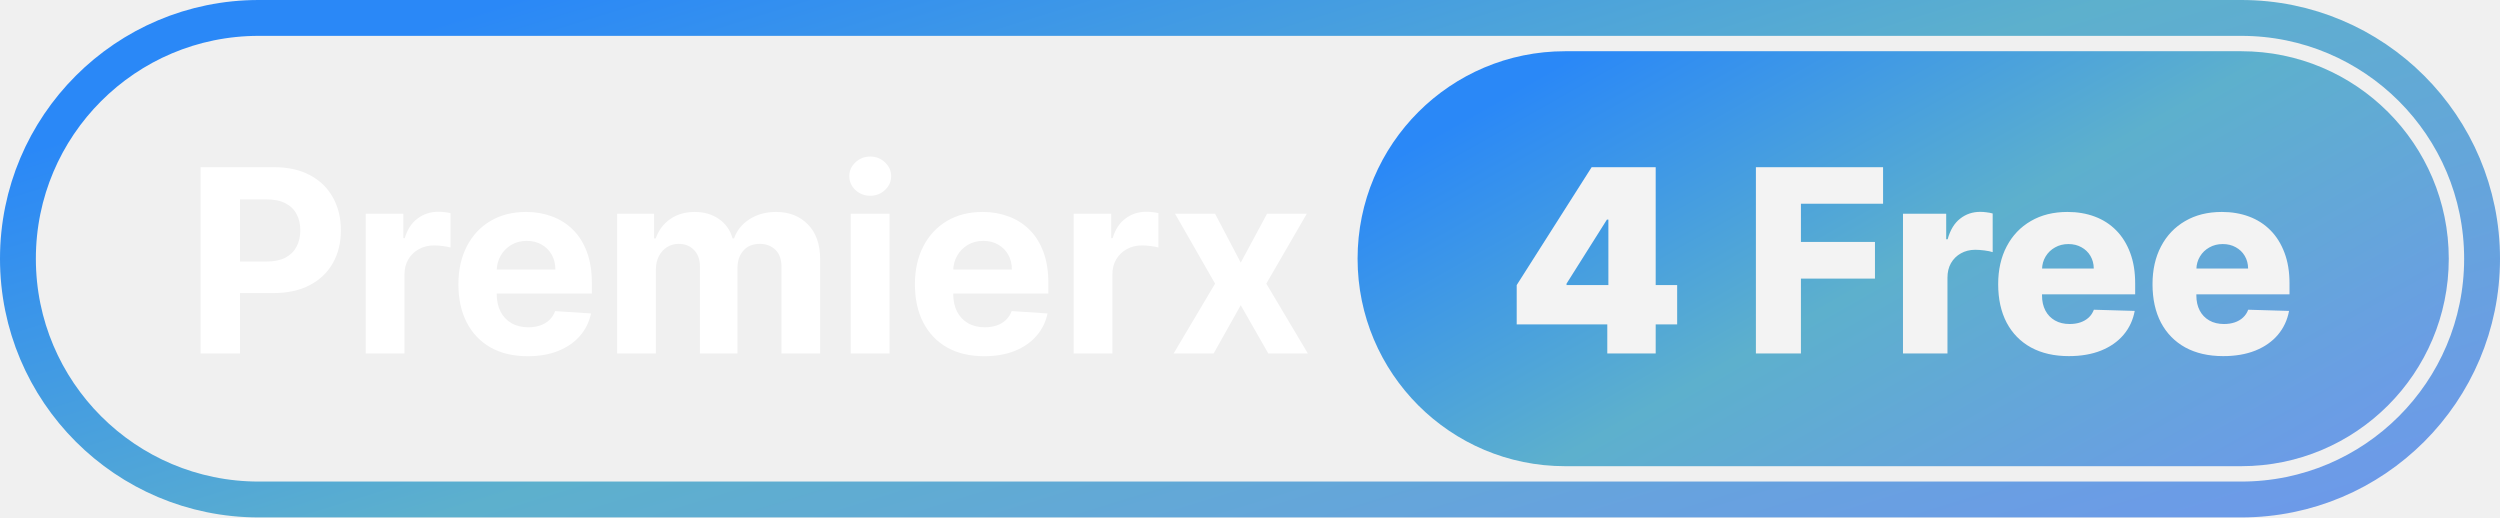
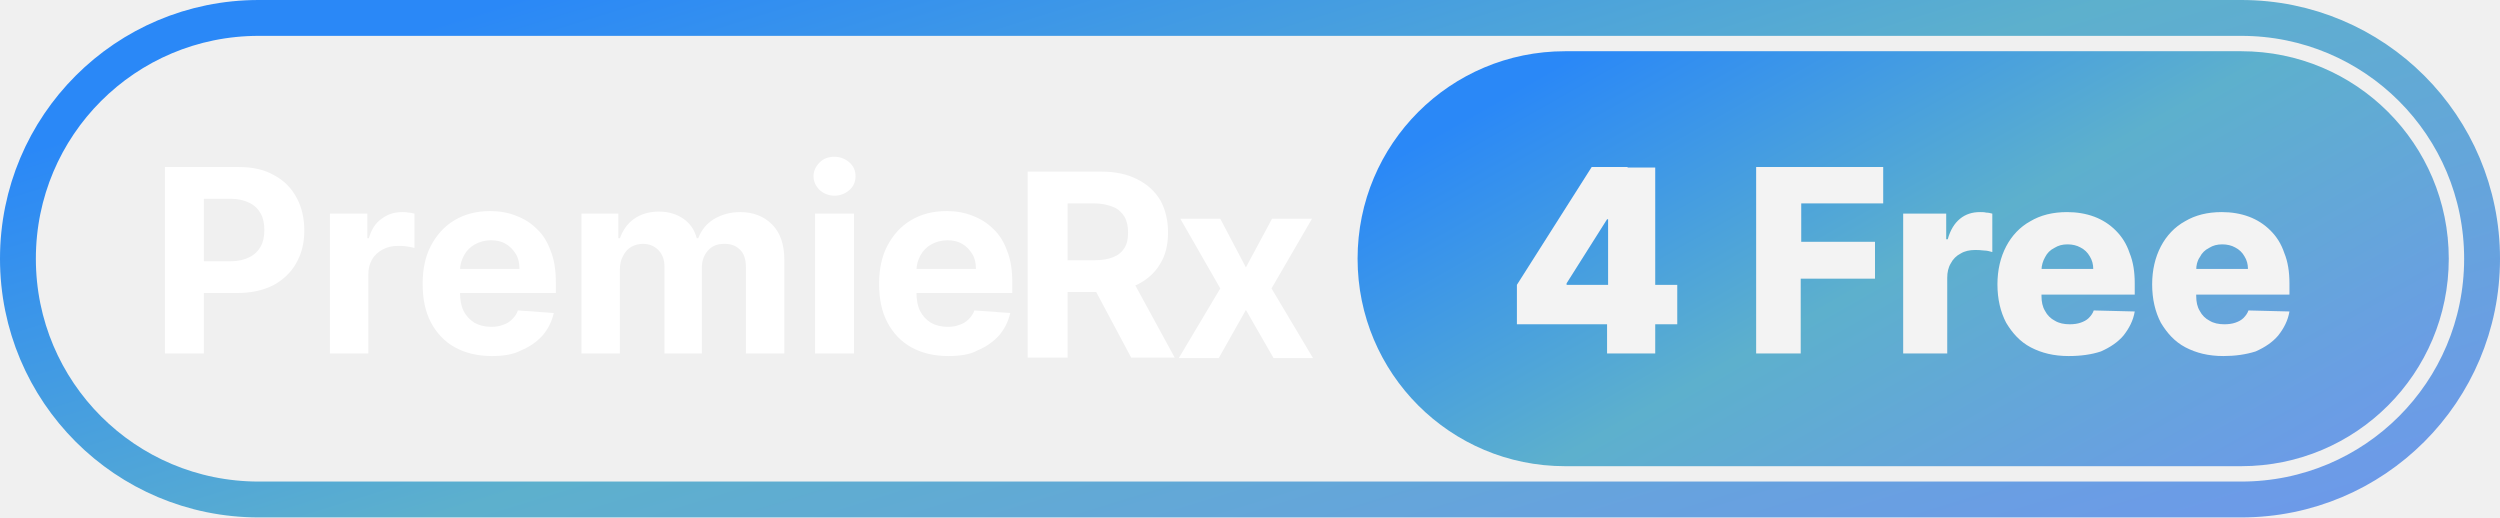
- <svg xmlns="http://www.w3.org/2000/svg" width="488" height="101" viewBox="0 0 488 101" fill="none">
-   <path d="M39.16 69V32.636H53.507C56.265 32.636 58.615 33.163 60.556 34.217C62.497 35.258 63.977 36.708 64.995 38.567C66.025 40.413 66.54 42.544 66.54 44.959C66.54 47.374 66.019 49.504 64.977 51.351C63.936 53.197 62.426 54.636 60.45 55.666C58.485 56.695 56.105 57.21 53.312 57.21H44.168V51.049H52.069C53.548 51.049 54.768 50.794 55.727 50.285C56.697 49.765 57.419 49.048 57.893 48.137C58.378 47.214 58.621 46.154 58.621 44.959C58.621 43.751 58.378 42.698 57.893 41.798C57.419 40.887 56.697 40.182 55.727 39.685C54.756 39.176 53.525 38.922 52.033 38.922H46.849V69H39.16ZM71.391 69V41.727H78.725V46.486H79.009C79.506 44.793 80.34 43.515 81.512 42.651C82.684 41.775 84.034 41.337 85.561 41.337C85.939 41.337 86.348 41.36 86.786 41.408C87.224 41.455 87.608 41.52 87.94 41.603V48.315C87.585 48.208 87.094 48.113 86.466 48.031C85.839 47.948 85.265 47.906 84.744 47.906C83.631 47.906 82.637 48.149 81.761 48.634C80.897 49.108 80.21 49.771 79.701 50.623C79.204 51.475 78.955 52.458 78.955 53.57V69H71.391ZM103.01 69.533C100.205 69.533 97.79 68.965 95.766 67.828C93.753 66.68 92.203 65.058 91.114 62.963C90.025 60.856 89.48 58.364 89.48 55.488C89.48 52.682 90.025 50.22 91.114 48.102C92.203 45.983 93.736 44.331 95.712 43.148C97.701 41.964 100.033 41.372 102.708 41.372C104.507 41.372 106.182 41.662 107.733 42.242C109.295 42.81 110.657 43.669 111.817 44.817C112.989 45.965 113.9 47.409 114.551 49.149C115.202 50.877 115.528 52.901 115.528 55.222V57.299H92.499V52.611H108.408C108.408 51.523 108.171 50.558 107.697 49.717C107.224 48.877 106.567 48.22 105.727 47.746C104.898 47.261 103.933 47.019 102.832 47.019C101.684 47.019 100.666 47.285 99.778 47.818C98.903 48.338 98.216 49.043 97.719 49.93C97.222 50.806 96.967 51.783 96.955 52.86V57.317C96.955 58.666 97.204 59.832 97.701 60.815C98.21 61.797 98.926 62.555 99.849 63.087C100.773 63.62 101.868 63.886 103.134 63.886C103.975 63.886 104.744 63.768 105.442 63.531C106.141 63.294 106.739 62.939 107.236 62.466C107.733 61.992 108.112 61.412 108.372 60.726L115.368 61.188C115.013 62.868 114.285 64.336 113.184 65.591C112.095 66.834 110.686 67.805 108.958 68.503C107.242 69.189 105.259 69.533 103.01 69.533ZM120.464 69V41.727H127.673V46.539H127.992C128.56 44.941 129.507 43.68 130.833 42.757C132.159 41.834 133.745 41.372 135.592 41.372C137.462 41.372 139.054 41.84 140.368 42.775C141.682 43.698 142.558 44.953 142.996 46.539H143.28C143.836 44.977 144.842 43.728 146.298 42.793C147.766 41.846 149.5 41.372 151.501 41.372C154.046 41.372 156.111 42.183 157.697 43.805C159.295 45.414 160.094 47.699 160.094 50.658V69H152.548V52.15C152.548 50.635 152.146 49.498 151.341 48.741C150.536 47.983 149.53 47.604 148.322 47.604C146.949 47.604 145.878 48.042 145.109 48.918C144.339 49.782 143.955 50.925 143.955 52.345V69H136.621V51.99C136.621 50.653 136.237 49.587 135.467 48.794C134.71 48.001 133.71 47.604 132.467 47.604C131.626 47.604 130.869 47.818 130.194 48.244C129.531 48.658 129.004 49.244 128.614 50.001C128.223 50.747 128.028 51.623 128.028 52.629V69H120.464ZM166.069 69V41.727H173.633V69H166.069ZM169.869 38.212C168.744 38.212 167.78 37.839 166.975 37.093C166.182 36.336 165.785 35.43 165.785 34.376C165.785 33.335 166.182 32.441 166.975 31.695C167.78 30.938 168.744 30.559 169.869 30.559C170.993 30.559 171.952 30.938 172.745 31.695C173.55 32.441 173.953 33.335 173.953 34.376C173.953 35.43 173.55 36.336 172.745 37.093C171.952 37.839 170.993 38.212 169.869 38.212ZM192.121 69.533C189.316 69.533 186.901 68.965 184.877 67.828C182.865 66.68 181.314 65.058 180.225 62.963C179.136 60.856 178.591 58.364 178.591 55.488C178.591 52.682 179.136 50.22 180.225 48.102C181.314 45.983 182.847 44.331 184.824 43.148C186.812 41.964 189.144 41.372 191.819 41.372C193.619 41.372 195.294 41.662 196.844 42.242C198.407 42.81 199.768 43.669 200.928 44.817C202.1 45.965 203.011 47.409 203.662 49.149C204.314 50.877 204.639 52.901 204.639 55.222V57.299H181.61V52.611H197.519C197.519 51.523 197.282 50.558 196.809 49.717C196.335 48.877 195.678 48.22 194.838 47.746C194.009 47.261 193.045 47.019 191.944 47.019C190.796 47.019 189.778 47.285 188.89 47.818C188.014 48.338 187.327 49.043 186.83 49.93C186.333 50.806 186.078 51.783 186.067 52.86V57.317C186.067 58.666 186.315 59.832 186.812 60.815C187.321 61.797 188.037 62.555 188.961 63.087C189.884 63.62 190.979 63.886 192.246 63.886C193.086 63.886 193.855 63.768 194.554 63.531C195.252 63.294 195.85 62.939 196.347 62.466C196.844 61.992 197.223 61.412 197.483 60.726L204.479 61.188C204.124 62.868 203.396 64.336 202.295 65.591C201.206 66.834 199.798 67.805 198.069 68.503C196.353 69.189 194.37 69.533 192.121 69.533ZM209.575 69V41.727H216.908V46.486H217.192C217.689 44.793 218.524 43.515 219.696 42.651C220.868 41.775 222.217 41.337 223.744 41.337C224.123 41.337 224.531 41.36 224.969 41.408C225.407 41.455 225.792 41.52 226.123 41.603V48.315C225.768 48.208 225.277 48.113 224.65 48.031C224.022 47.948 223.448 47.906 222.927 47.906C221.815 47.906 220.82 48.149 219.944 48.634C219.08 49.108 218.394 49.771 217.885 50.623C217.388 51.475 217.139 52.458 217.139 53.57V69H209.575ZM237.185 41.727L242.192 51.262L247.324 41.727H255.083L247.182 55.364L255.296 69H247.572L242.192 59.572L236.901 69H229.089L237.185 55.364L229.373 41.727H237.185Z" fill="white" />
-   <rect x="265" y="10" width="213" height="81" rx="40.5" fill="url(#paint0_linear_11_351)" />
-   <path d="M296.06 63.318V55.648L310.69 32.636H317.651V42.864H313.673L305.79 55.364V55.648H327.381V63.318H296.06ZM313.744 69V60.974L313.957 57.636V32.636H323.19V69H313.744Z" fill="#F3F3F3" />
-   <path d="M342.752 69V32.636H367.575V39.774H351.541V47.231H365.994V54.387H351.541V69H342.752ZM371.463 69V41.727H379.897V46.699H380.181C380.678 44.9 381.489 43.562 382.614 42.686C383.738 41.798 385.046 41.354 386.538 41.354C386.94 41.354 387.354 41.384 387.781 41.443C388.207 41.49 388.603 41.568 388.97 41.674V49.22C388.556 49.078 388.011 48.966 387.337 48.883C386.674 48.8 386.082 48.758 385.561 48.758C384.531 48.758 383.602 48.989 382.773 49.451C381.957 49.901 381.312 50.534 380.838 51.351C380.376 52.156 380.146 53.103 380.146 54.192V69H371.463ZM403.841 69.515C400.988 69.515 398.526 68.953 396.454 67.828C394.395 66.692 392.808 65.076 391.696 62.981C390.595 60.874 390.044 58.37 390.044 55.47C390.044 52.653 390.601 50.191 391.713 48.084C392.826 45.965 394.395 44.32 396.419 43.148C398.443 41.964 400.828 41.372 403.574 41.372C405.516 41.372 407.291 41.674 408.901 42.278C410.511 42.881 411.902 43.775 413.074 44.959C414.245 46.142 415.157 47.604 415.808 49.344C416.459 51.073 416.784 53.055 416.784 55.293V57.459H393.081V52.416H408.706C408.694 51.493 408.475 50.67 408.049 49.948C407.623 49.226 407.037 48.664 406.291 48.261C405.557 47.847 404.711 47.64 403.752 47.64C402.781 47.64 401.911 47.859 401.142 48.297C400.372 48.723 399.763 49.309 399.313 50.055C398.863 50.789 398.626 51.623 398.603 52.558V57.69C398.603 58.802 398.822 59.779 399.26 60.619C399.698 61.448 400.319 62.093 401.124 62.555C401.929 63.016 402.888 63.247 404 63.247C404.77 63.247 405.468 63.141 406.096 62.928C406.723 62.715 407.261 62.401 407.711 61.986C408.161 61.572 408.498 61.063 408.723 60.459L416.696 60.69C416.364 62.478 415.636 64.034 414.512 65.36C413.399 66.674 411.937 67.698 410.126 68.432C408.315 69.154 406.22 69.515 403.841 69.515ZM433.968 69.515C431.115 69.515 428.653 68.953 426.581 67.828C424.521 66.692 422.935 65.076 421.823 62.981C420.722 60.874 420.171 58.37 420.171 55.47C420.171 52.653 420.728 50.191 421.84 48.084C422.953 45.965 424.521 44.32 426.546 43.148C428.57 41.964 430.955 41.372 433.701 41.372C435.642 41.372 437.418 41.674 439.028 42.278C440.638 42.881 442.029 43.775 443.2 44.959C444.372 46.142 445.284 47.604 445.935 49.344C446.586 51.073 446.911 53.055 446.911 55.293V57.459H423.208V52.416H438.833C438.821 51.493 438.602 50.67 438.176 49.948C437.749 49.226 437.164 48.664 436.418 48.261C435.684 47.847 434.838 47.64 433.879 47.64C432.908 47.64 432.038 47.859 431.269 48.297C430.499 48.723 429.89 49.309 429.44 50.055C428.99 50.789 428.753 51.623 428.73 52.558V57.69C428.73 58.802 428.949 59.779 429.387 60.619C429.825 61.448 430.446 62.093 431.251 62.555C432.056 63.016 433.015 63.247 434.127 63.247C434.897 63.247 435.595 63.141 436.222 62.928C436.85 62.715 437.388 62.401 437.838 61.986C438.288 61.572 438.625 61.063 438.85 60.459L446.823 60.69C446.491 62.478 445.763 64.034 444.639 65.36C443.526 66.674 442.064 67.698 440.253 68.432C438.442 69.154 436.347 69.515 433.968 69.515Z" fill="#F3F3F3" />
-   <rect x="3.5" y="3.5" width="481" height="94" rx="47" stroke="url(#paint1_linear_11_351)" stroke-width="7" />
-   <defs>
-     <linearGradient id="paint0_linear_11_351" x1="290.864" y1="20.045" x2="365.853" y2="152.206" gradientUnits="userSpaceOnUse">
-       <stop stop-color="#2A88F7" />
-       <stop offset="0.443" stop-color="#5DB0CD" />
-       <stop offset="1" stop-color="#6E98EB" />
-     </linearGradient>
-     <linearGradient id="paint1_linear_11_351" x1="59.257" y1="12.525" x2="120.674" y2="211.408" gradientUnits="userSpaceOnUse">
-       <stop stop-color="#2A88F7" />
-       <stop offset="0.443" stop-color="#5DB0CD" />
-       <stop offset="1" stop-color="#6E98EB" />
-     </linearGradient>
-   </defs>
+ <svg xmlns="http://www.w3.org/2000/svg" version="1.1" id="Layer_1" x="0px" y="0px" viewBox="0 0 488 101" style="enable-background:new 0 0 488 101;" xml:space="preserve">
+   <style type="text/css">
+ 	.st0{fill:#FFFFFF;}
+ 	.st1{fill:url(#SVGID_1_);}
+ 	.st2{fill:#F3F3F3;}
+ 	.st3{fill:none;stroke:url(#SVGID_00000183206923569792674940000008686956530556177057_);stroke-width:7;}
+ </style>
+   <path class="st0" d="M32.2,69V32.6h14.3c2.8,0,5.1,0.5,7,1.6c1.9,1,3.4,2.5,4.4,4.4c1,1.8,1.5,4,1.5,6.4s-0.5,4.5-1.6,6.4  c-1,1.8-2.6,3.3-4.5,4.3c-2,1-4.3,1.5-7.1,1.5h-9.1V51H45c1.5,0,2.7-0.3,3.7-0.8s1.7-1.2,2.2-2.1c0.5-0.9,0.7-2,0.7-3.2  s-0.2-2.3-0.7-3.2s-1.2-1.6-2.2-2.1s-2.2-0.8-3.7-0.8h-5.2V69H32.2z M64.4,69V41.7h7.3v4.8H72c0.5-1.7,1.3-3,2.5-3.8  c1.2-0.9,2.5-1.3,4-1.3c0.4,0,0.8,0,1.2,0.1c0.4,0,0.8,0.1,1.2,0.2v6.7c-0.4-0.1-0.8-0.2-1.5-0.3C78.8,48,78.2,48,77.7,48  c-1.1,0-2.1,0.2-3,0.7s-1.6,1.1-2.1,2s-0.7,1.8-0.7,2.9V69H64.4z M96,69.5c-2.8,0-5.2-0.6-7.2-1.7s-3.6-2.8-4.7-4.9  s-1.6-4.6-1.6-7.5c0-2.8,0.5-5.3,1.6-7.4c1.1-2.1,2.6-3.8,4.6-5s4.3-1.8,7-1.8c1.8,0,3.5,0.3,5,0.9c1.6,0.6,2.9,1.4,4.1,2.6  c1.2,1.1,2.1,2.6,2.7,4.3c0.7,1.7,1,3.8,1,6.1v2.1h-23v-4.7h15.9c0-1.1-0.2-2.1-0.7-2.9c-0.5-0.8-1.1-1.5-2-2  c-0.8-0.5-1.8-0.7-2.9-0.7s-2.2,0.3-3.1,0.8s-1.6,1.2-2.1,2.1c-0.5,0.9-0.8,1.9-0.8,2.9v4.5c0,1.3,0.2,2.5,0.7,3.5s1.2,1.7,2.1,2.3  c0.9,0.5,2,0.8,3.3,0.8c0.8,0,1.6-0.1,2.3-0.4c0.7-0.2,1.3-0.6,1.8-1.1s0.9-1.1,1.1-1.7l7,0.5c-0.4,1.7-1.1,3.1-2.2,4.4  c-1.1,1.2-2.5,2.2-4.2,2.9C100.2,69.2,98.3,69.5,96,69.5z M113.5,69V41.7h7.2v4.8h0.3c0.6-1.6,1.5-2.9,2.8-3.8  c1.3-0.9,2.9-1.4,4.8-1.4c1.9,0,3.5,0.5,4.8,1.4s2.2,2.2,2.6,3.8h0.3c0.6-1.6,1.6-2.8,3-3.7c1.5-0.9,3.2-1.4,5.2-1.4  c2.5,0,4.6,0.8,6.2,2.4c1.6,1.6,2.4,3.9,2.4,6.9V69h-7.5V52.1c0-1.5-0.4-2.7-1.2-3.4c-0.8-0.8-1.8-1.1-3-1.1c-1.4,0-2.4,0.4-3.2,1.3  c-0.8,0.9-1.2,2-1.2,3.4V69h-7.3V52c0-1.3-0.4-2.4-1.2-3.2s-1.8-1.2-3-1.2c-0.8,0-1.6,0.2-2.3,0.6c-0.7,0.4-1.2,1-1.6,1.8  c-0.4,0.7-0.6,1.6-0.6,2.6V69H113.5z M159.1,69V41.7h7.6V69H159.1z M162.9,38.2c-1.1,0-2.1-0.4-2.9-1.1c-0.8-0.8-1.2-1.7-1.2-2.7  s0.4-1.9,1.2-2.7s1.8-1.1,2.9-1.1c1.1,0,2.1,0.4,2.9,1.1c0.8,0.7,1.2,1.6,1.2,2.7c0,1.1-0.4,2-1.2,2.7C165,37.8,164,38.2,162.9,38.2  z M185.1,69.5c-2.8,0-5.2-0.6-7.2-1.7s-3.6-2.8-4.7-4.9c-1.1-2.1-1.6-4.6-1.6-7.5c0-2.8,0.5-5.3,1.6-7.4c1.1-2.1,2.6-3.8,4.6-5  s4.3-1.8,7-1.8c1.8,0,3.5,0.3,5,0.9c1.6,0.6,2.9,1.4,4.1,2.6c1.2,1.1,2.1,2.6,2.7,4.3c0.7,1.7,1,3.8,1,6.1v2.1h-23v-4.7h15.9  c0-1.1-0.2-2.1-0.7-2.9c-0.5-0.8-1.1-1.5-2-2c-0.8-0.5-1.8-0.7-2.9-0.7c-1.1,0-2.2,0.3-3.1,0.8c-0.9,0.5-1.6,1.2-2.1,2.1  c-0.5,0.9-0.8,1.9-0.8,2.9v4.5c0,1.3,0.2,2.5,0.7,3.5s1.2,1.7,2.1,2.3c0.9,0.5,2,0.8,3.3,0.8c0.8,0,1.6-0.1,2.3-0.4  c0.7-0.2,1.3-0.6,1.8-1.1s0.9-1.1,1.1-1.7l7,0.5c-0.4,1.7-1.1,3.1-2.2,4.4c-1.1,1.2-2.5,2.2-4.2,2.9  C189.4,69.2,187.4,69.5,185.1,69.5z M238.2,42.7l5,9.5l5.1-9.5h7.8l-7.9,13.6l8.1,13.6h-7.7l-5.4-9.4l-5.3,9.4h-7.8l8.1-13.6  l-7.8-13.6C230.4,42.7,238.2,42.7,238.2,42.7z M200.6,69.8V33.5H215c2.7,0,5.1,0.5,7,1.5c2,1,3.4,2.3,4.5,4.1c1,1.8,1.5,3.9,1.5,6.3  c0,2.4-0.5,4.5-1.6,6.2c-1,1.7-2.6,3.1-4.5,4c-2,0.9-4.3,1.4-7.1,1.4h-9.6v-6.2h8.4c1.5,0,2.7-0.2,3.7-0.6c1-0.4,1.7-1,2.2-1.8  s0.7-1.8,0.7-3s-0.2-2.2-0.7-3.1c-0.5-0.8-1.2-1.5-2.2-1.9s-2.2-0.7-3.7-0.7h-5.2v30.1H200.6z M220.3,53.3l9,16.5h-8.5L212,53.3  H220.3z" />
+   <linearGradient id="SVGID_1_" gradientUnits="userSpaceOnUse" x1="338.79" y1="138.851" x2="413.779" y2="271.012" gradientTransform="matrix(1 0 0 1 0 -146)">
+     <stop offset="0" style="stop-color:#2A88F7" />
+     <stop offset="0.443" style="stop-color:#5DB0CD" />
+     <stop offset="1" style="stop-color:#6E98EB" />
+   </linearGradient>
+   <path class="st1" d="M305.5,10h132c22.4,0,40.5,18.1,40.5,40.5l0,0c0,22.4-18.1,40.5-40.5,40.5h-132C283.1,91,265,72.9,265,50.5l0,0  C265,28.1,283.1,10,305.5,10z" />
+   <path class="st2" d="M296.1,63.3v-7.7l14.6-23h7v10.2h-4l-7.9,12.5v0.3h21.6v7.7H296.1z M313.7,69v-8l0.2-3.3v-25h9.2V69H313.7z" />
+   <path class="st2" d="M342.8,69V32.6h24.8v7.1h-16v7.5H366v7.2h-14.5V69H342.8z M371.5,69V41.7h8.4v5h0.3c0.5-1.8,1.3-3.1,2.4-4  s2.4-1.3,3.9-1.3c0.4,0,0.8,0,1.2,0.1c0.4,0,0.8,0.1,1.2,0.2v7.5c-0.4-0.1-1-0.3-1.6-0.3c-0.7-0.1-1.3-0.1-1.8-0.1  c-1,0-2,0.2-2.8,0.7c-0.8,0.4-1.5,1.1-1.9,1.9c-0.5,0.8-0.7,1.8-0.7,2.8V69H371.5z M403.8,69.5c-2.9,0-5.3-0.6-7.4-1.7  s-3.6-2.8-4.8-4.8c-1.1-2.1-1.7-4.6-1.7-7.5c0-2.8,0.6-5.3,1.7-7.4c1.1-2.1,2.7-3.8,4.7-4.9c2-1.2,4.4-1.8,7.2-1.8  c1.9,0,3.7,0.3,5.3,0.9c1.6,0.6,3,1.5,4.2,2.7s2.1,2.6,2.7,4.4c0.7,1.7,1,3.7,1,5.9v2.2H393v-5h15.6c0-0.9-0.2-1.7-0.7-2.5  c-0.4-0.7-1-1.3-1.8-1.7c-0.7-0.4-1.6-0.6-2.5-0.6c-1,0-1.8,0.2-2.6,0.7c-0.8,0.4-1.4,1-1.8,1.8c-0.4,0.7-0.7,1.6-0.7,2.5v5.1  c0,1.1,0.2,2.1,0.7,2.9c0.4,0.8,1.1,1.5,1.9,1.9c0.8,0.5,1.8,0.7,2.9,0.7c0.8,0,1.5-0.1,2.1-0.3s1.2-0.5,1.6-0.9s0.8-0.9,1-1.5  l8,0.2c-0.3,1.8-1.1,3.3-2.2,4.7c-1.1,1.3-2.6,2.3-4.4,3.1C408.3,69.2,406.2,69.5,403.8,69.5z M434,69.5c-2.9,0-5.3-0.6-7.4-1.7  S423,65,421.8,63c-1.1-2.1-1.7-4.6-1.7-7.5c0-2.8,0.6-5.3,1.7-7.4c1.1-2.1,2.7-3.8,4.7-4.9c2-1.2,4.4-1.8,7.2-1.8  c1.9,0,3.7,0.3,5.3,0.9c1.6,0.6,3,1.5,4.2,2.7s2.1,2.6,2.7,4.4c0.7,1.7,1,3.7,1,5.9v2.2h-23.7v-5h15.6c0-0.9-0.2-1.7-0.7-2.5  c-0.4-0.7-1-1.3-1.8-1.7c-0.7-0.4-1.6-0.6-2.5-0.6c-1,0-1.8,0.2-2.6,0.7c-0.8,0.4-1.4,1-1.8,1.8c-0.5,0.7-0.7,1.6-0.7,2.5v5.1  c0,1.1,0.2,2.1,0.7,2.9c0.4,0.8,1.1,1.5,1.9,1.9c0.8,0.5,1.8,0.7,2.9,0.7c0.8,0,1.5-0.1,2.1-0.3s1.2-0.5,1.6-0.9s0.8-0.9,1-1.5  l8,0.2c-0.3,1.8-1.1,3.3-2.2,4.7c-1.1,1.3-2.6,2.3-4.4,3.1C438.4,69.2,436.3,69.5,434,69.5z" />
+   <linearGradient id="SVGID_00000143606035682908865590000017193967411482070438_" gradientUnits="userSpaceOnUse" x1="217.21" y1="109.748" x2="278.627" y2="308.631" gradientTransform="matrix(1 0 0 1 0 -146)">
+     <stop offset="0" style="stop-color:#2A88F7" />
+     <stop offset="0.443" style="stop-color:#5DB0CD" />
+     <stop offset="1" style="stop-color:#6E98EB" />
+   </linearGradient>
+   <path style="fill:none;stroke:url(#SVGID_00000143606035682908865590000017193967411482070438_);stroke-width:7;" d="M50.5,3.5h387  c26,0,47,21,47,47l0,0c0,26-21,47-47,47h-387c-26,0-47-21-47-47l0,0C3.5,24.5,24.5,3.5,50.5,3.5z" />
</svg>
